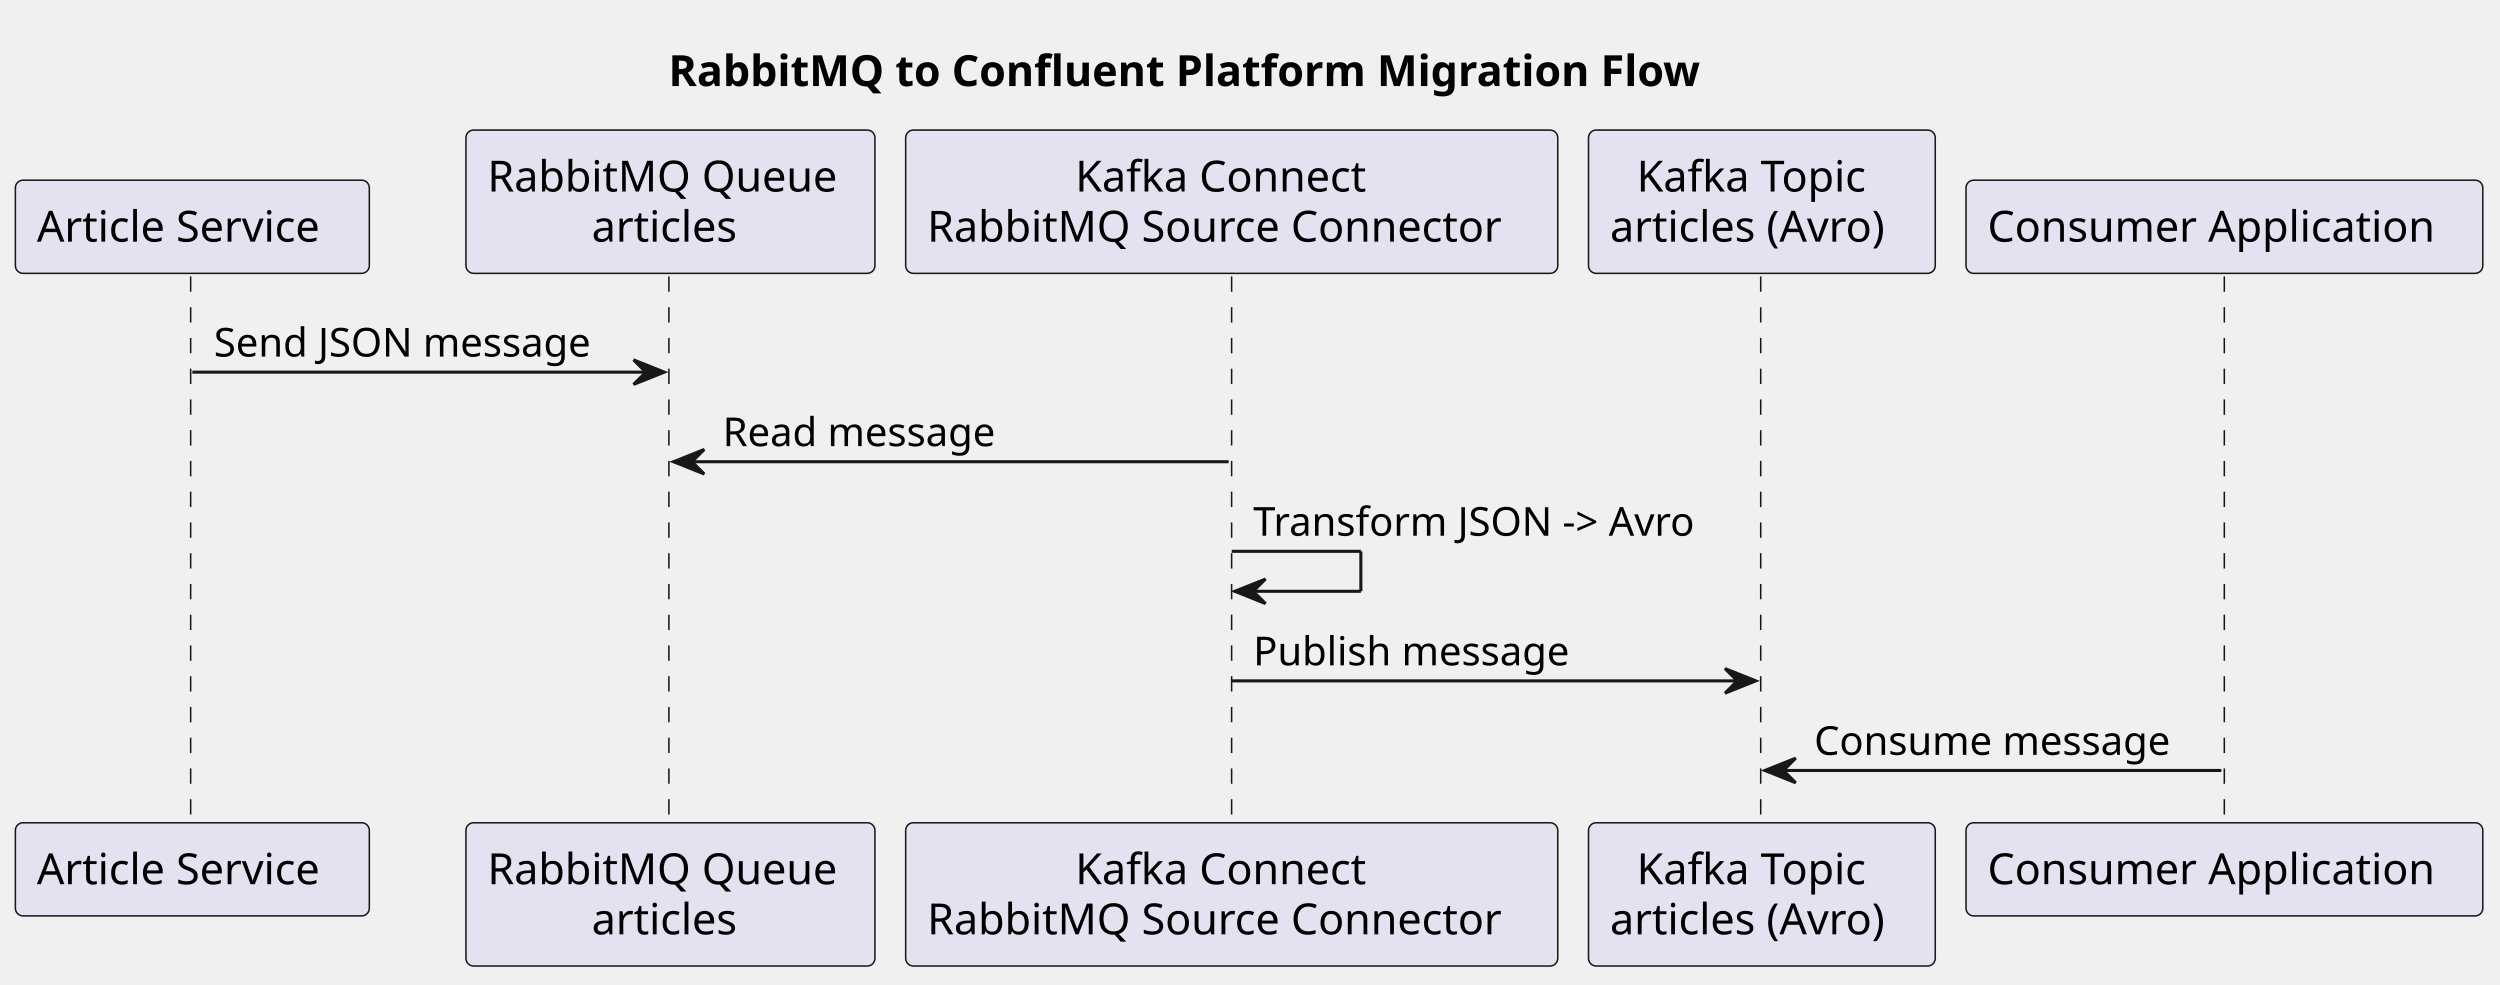
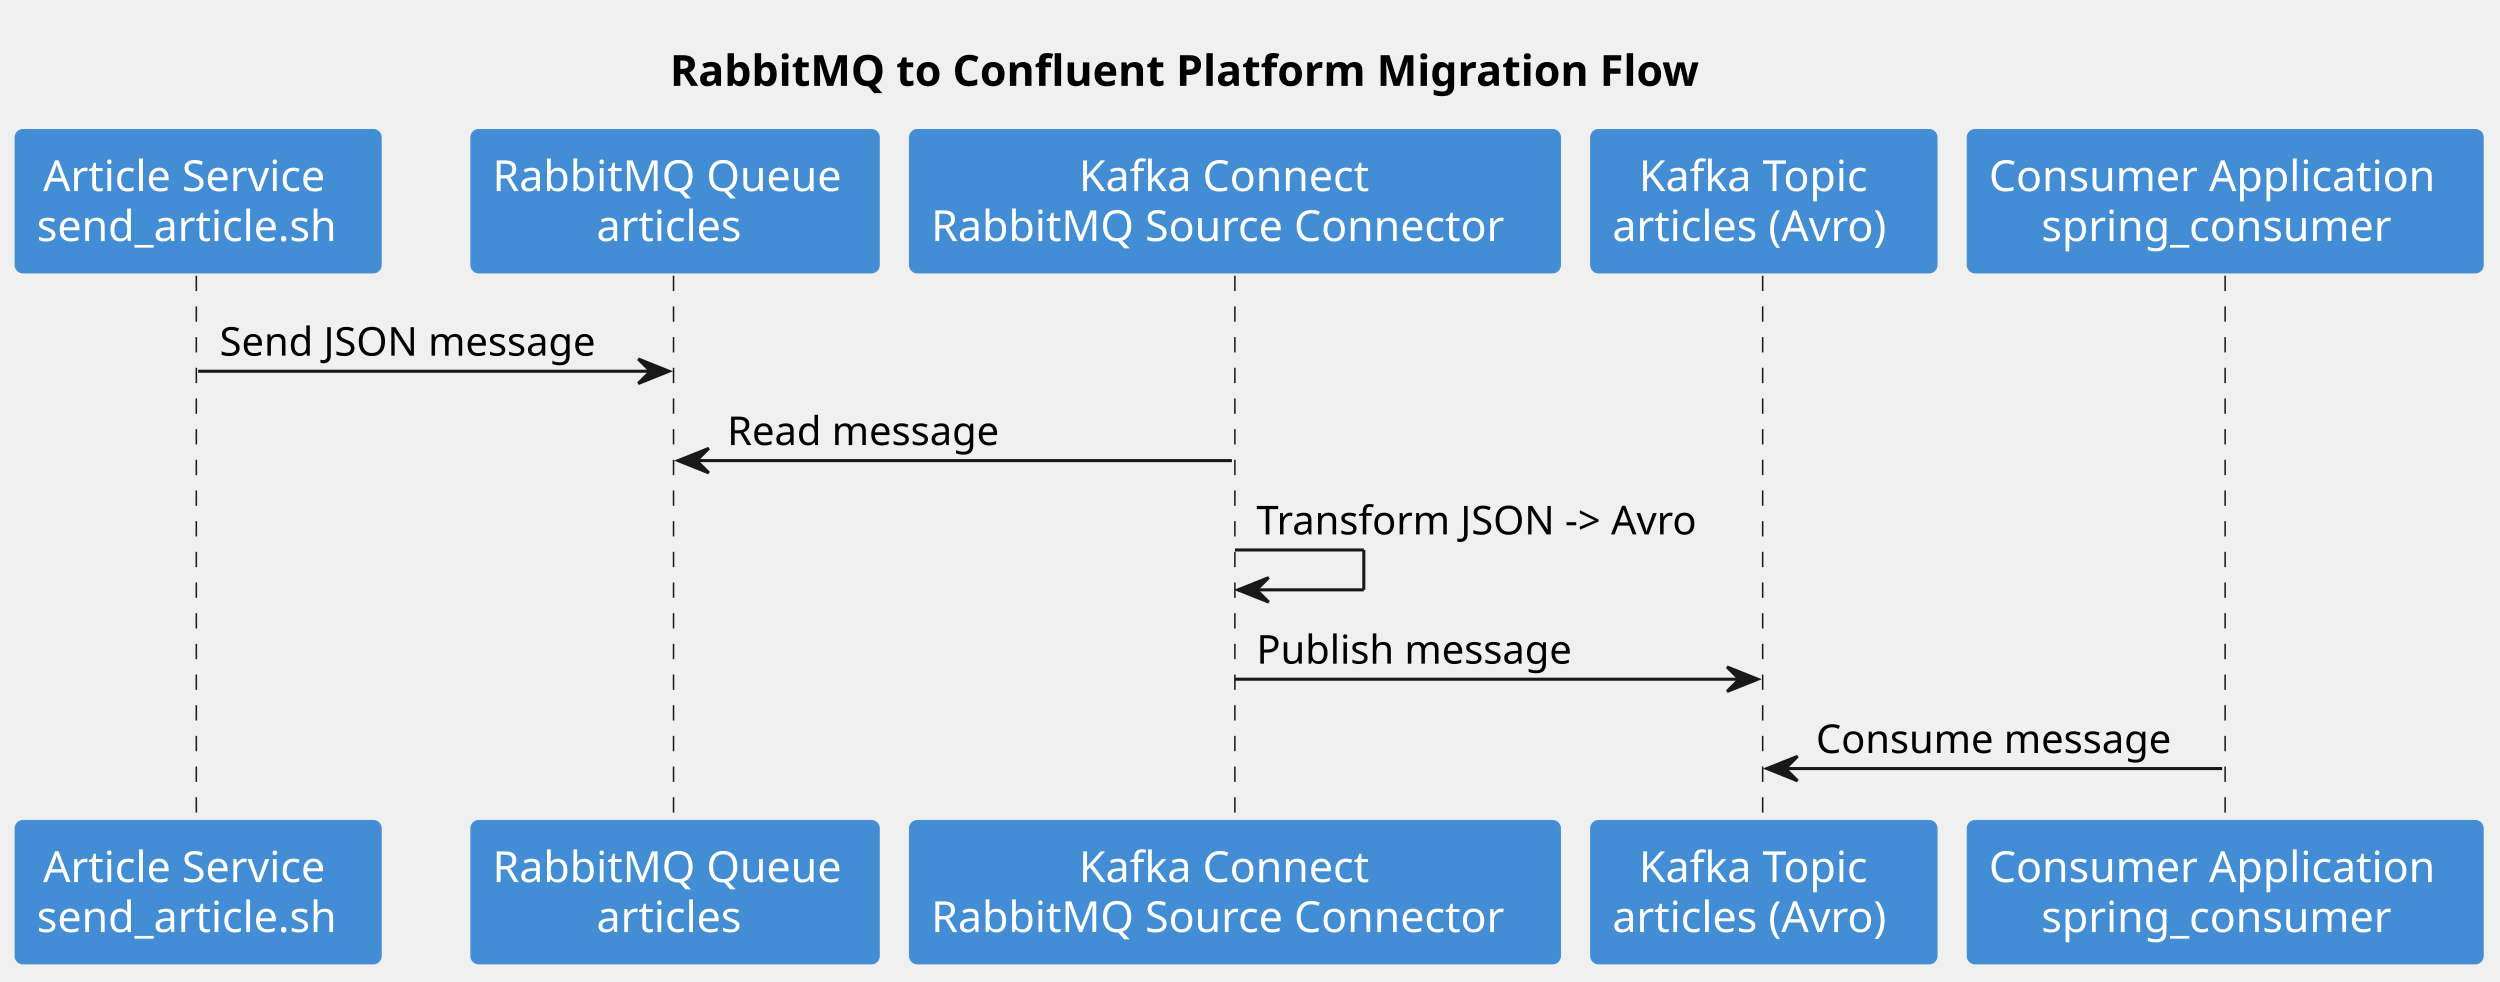
- <svg xmlns="http://www.w3.org/2000/svg" contentStyleType="text/css" data-diagram-type="SEQUENCE" height="320px" preserveAspectRatio="none" style="width:813px;height:320px;background:#FFFFFF;" version="1.1" viewBox="0 0 813 320" width="813px" zoomAndPan="magnify">
+ <svg xmlns="http://www.w3.org/2000/svg" contentStyleType="text/css" data-diagram-type="SEQUENCE" height="320px" preserveAspectRatio="none" style="width:815px;height:320px;background:#FFFFFF;" version="1.1" viewBox="0 0 815 320" width="815px" zoomAndPan="magnify">
  <defs />
  <g>
-     <text fill="#000000" font-family="sans-serif" font-size="14" font-weight="bold" lengthAdjust="spacing" textLength="376.64" x="217.385" y="27.995">RabbitMQ to Confluent Platform Migration Flow</text>
+     <text fill="#000000" font-family="sans-serif" font-size="14" font-weight="bold" lengthAdjust="spacing" textLength="376.64" x="218.408" y="27.995">RabbitMQ to Confluent Platform Migration Flow</text>
    <g>
-       <rect fill="#000000" fill-opacity="0" height="178.664" width="8" x="58.552" y="89.891" />
-       <line style="stroke:#181818;stroke-width:0.5;stroke-dasharray:5,5;" x1="62" x2="62" y1="89.891" y2="268.555" />
+       <rect fill="#000000" fill-opacity="0" height="178.664" width="8" x="60.599" y="89.891" />
+       <line style="stroke:#181818;stroke-width:0.5;stroke-dasharray:5,5;" x1="64" x2="64" y1="89.891" y2="268.555" />
    </g>
    <g>
-       <rect fill="#000000" fill-opacity="0" height="178.664" width="8" x="214.024" y="89.891" />
-       <line style="stroke:#181818;stroke-width:0.5;stroke-dasharray:5,5;" x1="217.524" x2="217.524" y1="89.891" y2="268.555" />
+       <rect fill="#000000" fill-opacity="0" height="178.664" width="8" x="216.072" y="89.891" />
+       <line style="stroke:#181818;stroke-width:0.5;stroke-dasharray:5,5;" x1="219.572" x2="219.572" y1="89.891" y2="268.555" />
    </g>
    <g>
-       <rect fill="#000000" fill-opacity="0" height="178.664" width="8" x="396.553" y="89.891" />
-       <line style="stroke:#181818;stroke-width:0.5;stroke-dasharray:5,5;" x1="400.524" x2="400.524" y1="89.891" y2="268.555" />
+       <rect fill="#000000" fill-opacity="0" height="178.664" width="8" x="398.601" y="89.891" />
+       <line style="stroke:#181818;stroke-width:0.5;stroke-dasharray:5,5;" x1="402.572" x2="402.572" y1="89.891" y2="268.555" />
    </g>
    <g>
-       <rect fill="#000000" fill-opacity="0" height="178.664" width="8" x="568.965" y="89.891" />
-       <line style="stroke:#181818;stroke-width:0.5;stroke-dasharray:5,5;" x1="572.582" x2="572.582" y1="89.891" y2="268.555" />
+       <rect fill="#000000" fill-opacity="0" height="178.664" width="8" x="571.012" y="89.891" />
+       <line style="stroke:#181818;stroke-width:0.5;stroke-dasharray:5,5;" x1="574.629" x2="574.629" y1="89.891" y2="268.555" />
    </g>
    <g>
-       <rect fill="#000000" fill-opacity="0" height="178.664" width="8" x="719.378" y="89.891" />
-       <line style="stroke:#181818;stroke-width:0.5;stroke-dasharray:5,5;" x1="723.348" x2="723.348" y1="89.891" y2="268.555" />
+       <rect fill="#000000" fill-opacity="0" height="178.664" width="8" x="721.426" y="89.891" />
+       <line style="stroke:#181818;stroke-width:0.5;stroke-dasharray:5,5;" x1="725.395" x2="725.395" y1="89.891" y2="268.555" />
    </g>
    <g class="participant participant-head" data-participant="Service">
-       <rect fill="#E2E2F0" height="30.297" rx="2.5" ry="2.5" style="stroke:#181818;stroke-width:0.5;" width="115.103" x="5" y="58.594" />
-       <text fill="#000000" font-family="sans-serif" font-size="14" lengthAdjust="spacing" textLength="101.103" x="12" y="78.589">Article Service</text>
+       <rect fill="#438DD5" height="46.594" rx="2.5" ry="2.5" style="stroke:#468FD5;stroke-width:0.5;" width="119.198" x="5" y="42.297" />
+       <text fill="#FFFFFF" font-family="sans-serif" font-size="14" lengthAdjust="spacing" textLength="101.103" x="14.047" y="62.292">Article Service</text>
+       <text fill="#FFFFFF" font-family="sans-serif" font-size="14" lengthAdjust="spacing" textLength="105.198" x="12" y="78.589">send_article.sh</text>
    </g>
    <g class="participant participant-tail" data-participant="Service">
-       <rect fill="#E2E2F0" height="30.297" rx="2.5" ry="2.5" style="stroke:#181818;stroke-width:0.5;" width="115.103" x="5" y="267.555" />
-       <text fill="#000000" font-family="sans-serif" font-size="14" lengthAdjust="spacing" textLength="101.103" x="12" y="287.55">Article Service</text>
+       <rect fill="#438DD5" height="46.594" rx="2.5" ry="2.5" style="stroke:#468FD5;stroke-width:0.5;" width="119.198" x="5" y="267.555" />
+       <text fill="#FFFFFF" font-family="sans-serif" font-size="14" lengthAdjust="spacing" textLength="101.103" x="14.047" y="287.55">Article Service</text>
+       <text fill="#FFFFFF" font-family="sans-serif" font-size="14" lengthAdjust="spacing" textLength="105.198" x="12" y="303.847">send_article.sh</text>
    </g>
    <g class="participant participant-head" data-participant="Rabbit">
-       <rect fill="#E2E2F0" height="46.594" rx="2.5" ry="2.5" style="stroke:#181818;stroke-width:0.5;" width="133" x="151.524" y="42.297" />
-       <text fill="#000000" font-family="sans-serif" font-size="14" lengthAdjust="spacing" textLength="119" x="158.524" y="62.292">RabbitMQ Queue</text>
-       <text fill="#000000" font-family="sans-serif" font-size="14" lengthAdjust="spacing" textLength="51.208" x="192.42" y="78.589">articles</text>
+       <rect fill="#438DD5" height="46.594" rx="2.5" ry="2.5" style="stroke:#468FD5;stroke-width:0.5;" width="133" x="153.572" y="42.297" />
+       <text fill="#FFFFFF" font-family="sans-serif" font-size="14" lengthAdjust="spacing" textLength="119" x="160.572" y="62.292">RabbitMQ Queue</text>
+       <text fill="#FFFFFF" font-family="sans-serif" font-size="14" lengthAdjust="spacing" textLength="51.208" x="194.468" y="78.589">articles</text>
    </g>
    <g class="participant participant-tail" data-participant="Rabbit">
-       <rect fill="#E2E2F0" height="46.594" rx="2.5" ry="2.5" style="stroke:#181818;stroke-width:0.5;" width="133" x="151.524" y="267.555" />
-       <text fill="#000000" font-family="sans-serif" font-size="14" lengthAdjust="spacing" textLength="119" x="158.524" y="287.55">RabbitMQ Queue</text>
-       <text fill="#000000" font-family="sans-serif" font-size="14" lengthAdjust="spacing" textLength="51.208" x="192.42" y="303.847">articles</text>
+       <rect fill="#438DD5" height="46.594" rx="2.5" ry="2.5" style="stroke:#468FD5;stroke-width:0.5;" width="133" x="153.572" y="267.555" />
+       <text fill="#FFFFFF" font-family="sans-serif" font-size="14" lengthAdjust="spacing" textLength="119" x="160.572" y="287.55">RabbitMQ Queue</text>
+       <text fill="#FFFFFF" font-family="sans-serif" font-size="14" lengthAdjust="spacing" textLength="51.208" x="194.468" y="303.847">articles</text>
    </g>
    <g class="participant participant-head" data-participant="Connector">
-       <rect fill="#E2E2F0" height="46.594" rx="2.5" ry="2.5" style="stroke:#181818;stroke-width:0.5;" width="212.058" x="294.524" y="42.297" />
-       <text fill="#000000" font-family="sans-serif" font-size="14" lengthAdjust="spacing" textLength="101.712" x="349.697" y="62.292">Kafka Connect</text>
-       <text fill="#000000" font-family="sans-serif" font-size="14" lengthAdjust="spacing" textLength="198.058" x="301.524" y="78.589">RabbitMQ Source Connector</text>
+       <rect fill="#438DD5" height="46.594" rx="2.5" ry="2.5" style="stroke:#468FD5;stroke-width:0.5;" width="212.058" x="296.572" y="42.297" />
+       <text fill="#FFFFFF" font-family="sans-serif" font-size="14" lengthAdjust="spacing" textLength="101.712" x="351.745" y="62.292">Kafka Connect</text>
+       <text fill="#FFFFFF" font-family="sans-serif" font-size="14" lengthAdjust="spacing" textLength="198.058" x="303.572" y="78.589">RabbitMQ Source Connector</text>
    </g>
    <g class="participant participant-tail" data-participant="Connector">
-       <rect fill="#E2E2F0" height="46.594" rx="2.5" ry="2.5" style="stroke:#181818;stroke-width:0.5;" width="212.058" x="294.524" y="267.555" />
-       <text fill="#000000" font-family="sans-serif" font-size="14" lengthAdjust="spacing" textLength="101.712" x="349.697" y="287.55">Kafka Connect</text>
-       <text fill="#000000" font-family="sans-serif" font-size="14" lengthAdjust="spacing" textLength="198.058" x="301.524" y="303.847">RabbitMQ Source Connector</text>
+       <rect fill="#438DD5" height="46.594" rx="2.5" ry="2.5" style="stroke:#468FD5;stroke-width:0.5;" width="212.058" x="296.572" y="267.555" />
+       <text fill="#FFFFFF" font-family="sans-serif" font-size="14" lengthAdjust="spacing" textLength="101.712" x="351.745" y="287.55">Kafka Connect</text>
+       <text fill="#FFFFFF" font-family="sans-serif" font-size="14" lengthAdjust="spacing" textLength="198.058" x="303.572" y="303.847">RabbitMQ Source Connector</text>
    </g>
    <g class="participant participant-head" data-participant="Kafka">
-       <rect fill="#E2E2F0" height="46.594" rx="2.5" ry="2.5" style="stroke:#181818;stroke-width:0.5;" width="112.766" x="516.582" y="42.297" />
-       <text fill="#000000" font-family="sans-serif" font-size="14" lengthAdjust="spacing" textLength="81.416" x="532.257" y="62.292">Kafka Topic</text>
-       <text fill="#000000" font-family="sans-serif" font-size="14" lengthAdjust="spacing" textLength="98.766" x="523.582" y="78.589">articles (Avro)</text>
+       <rect fill="#438DD5" height="46.594" rx="2.5" ry="2.5" style="stroke:#468FD5;stroke-width:0.5;" width="112.766" x="518.629" y="42.297" />
+       <text fill="#FFFFFF" font-family="sans-serif" font-size="14" lengthAdjust="spacing" textLength="81.416" x="534.304" y="62.292">Kafka Topic</text>
+       <text fill="#FFFFFF" font-family="sans-serif" font-size="14" lengthAdjust="spacing" textLength="98.766" x="525.629" y="78.589">articles (Avro)</text>
    </g>
    <g class="participant participant-tail" data-participant="Kafka">
-       <rect fill="#E2E2F0" height="46.594" rx="2.5" ry="2.5" style="stroke:#181818;stroke-width:0.5;" width="112.766" x="516.582" y="267.555" />
-       <text fill="#000000" font-family="sans-serif" font-size="14" lengthAdjust="spacing" textLength="81.416" x="532.257" y="287.55">Kafka Topic</text>
-       <text fill="#000000" font-family="sans-serif" font-size="14" lengthAdjust="spacing" textLength="98.766" x="523.582" y="303.847">articles (Avro)</text>
+       <rect fill="#438DD5" height="46.594" rx="2.5" ry="2.5" style="stroke:#468FD5;stroke-width:0.5;" width="112.766" x="518.629" y="267.555" />
+       <text fill="#FFFFFF" font-family="sans-serif" font-size="14" lengthAdjust="spacing" textLength="81.416" x="534.304" y="287.55">Kafka Topic</text>
+       <text fill="#FFFFFF" font-family="sans-serif" font-size="14" lengthAdjust="spacing" textLength="98.766" x="525.629" y="303.847">articles (Avro)</text>
    </g>
    <g class="participant participant-head" data-participant="Consumer">
-       <rect fill="#E2E2F0" height="30.297" rx="2.5" ry="2.5" style="stroke:#181818;stroke-width:0.5;" width="168.061" x="639.348" y="58.594" />
-       <text fill="#000000" font-family="sans-serif" font-size="14" lengthAdjust="spacing" textLength="154.061" x="646.348" y="78.589">Consumer Application</text>
+       <rect fill="#438DD5" height="46.594" rx="2.5" ry="2.5" style="stroke:#468FD5;stroke-width:0.5;" width="168.061" x="641.395" y="42.297" />
+       <text fill="#FFFFFF" font-family="sans-serif" font-size="14" lengthAdjust="spacing" textLength="154.061" x="648.395" y="62.292">Consumer Application</text>
+       <text fill="#FFFFFF" font-family="sans-serif" font-size="14" lengthAdjust="spacing" textLength="119.895" x="665.478" y="78.589">spring_consumer</text>
    </g>
    <g class="participant participant-tail" data-participant="Consumer">
-       <rect fill="#E2E2F0" height="30.297" rx="2.5" ry="2.5" style="stroke:#181818;stroke-width:0.5;" width="168.061" x="639.348" y="267.555" />
-       <text fill="#000000" font-family="sans-serif" font-size="14" lengthAdjust="spacing" textLength="154.061" x="646.348" y="287.55">Consumer Application</text>
+       <rect fill="#438DD5" height="46.594" rx="2.5" ry="2.5" style="stroke:#468FD5;stroke-width:0.5;" width="168.061" x="641.395" y="267.555" />
+       <text fill="#FFFFFF" font-family="sans-serif" font-size="14" lengthAdjust="spacing" textLength="154.061" x="648.395" y="287.55">Consumer Application</text>
+       <text fill="#FFFFFF" font-family="sans-serif" font-size="14" lengthAdjust="spacing" textLength="119.895" x="665.478" y="303.847">spring_consumer</text>
    </g>
    <g class="message" data-participant-1="Service" data-participant-2="Rabbit">
-       <polygon fill="#181818" points="206.024,117.023,216.024,121.023,206.024,125.023,210.024,121.023" style="stroke:#181818;stroke-width:1;" />
-       <line style="stroke:#181818;stroke-width:1;" x1="62.552" x2="212.024" y1="121.023" y2="121.023" />
-       <text fill="#000000" font-family="sans-serif" font-size="13" lengthAdjust="spacing" textLength="131.473" x="69.552" y="115.957">Send JSON message</text>
+       <polygon fill="#181818" points="208.072,117.023,218.072,121.023,208.072,125.023,212.072,121.023" style="stroke:#181818;stroke-width:1;" />
+       <line style="stroke:#181818;stroke-width:1;" x1="64.599" x2="214.072" y1="121.023" y2="121.023" />
+       <text fill="#000000" font-family="sans-serif" font-size="13" lengthAdjust="spacing" textLength="131.473" x="71.599" y="115.957">Send JSON message</text>
    </g>
    <g class="message" data-participant-1="Connector" data-participant-2="Rabbit">
-       <polygon fill="#181818" points="229.024,146.156,219.024,150.156,229.024,154.156,225.024,150.156" style="stroke:#181818;stroke-width:1;" />
-       <line style="stroke:#181818;stroke-width:1;" x1="223.024" x2="399.553" y1="150.156" y2="150.156" />
-       <text fill="#000000" font-family="sans-serif" font-size="13" lengthAdjust="spacing" textLength="95.805" x="235.024" y="145.09">Read message</text>
+       <polygon fill="#181818" points="231.072,146.156,221.072,150.156,231.072,154.156,227.072,150.156" style="stroke:#181818;stroke-width:1;" />
+       <line style="stroke:#181818;stroke-width:1;" x1="225.072" x2="401.601" y1="150.156" y2="150.156" />
+       <text fill="#000000" font-family="sans-serif" font-size="13" lengthAdjust="spacing" textLength="95.805" x="237.072" y="145.09">Read message</text>
    </g>
    <g class="message" data-participant-1="Connector" data-participant-2="Connector">
-       <line style="stroke:#181818;stroke-width:1;" x1="400.553" x2="442.553" y1="179.289" y2="179.289" />
-       <line style="stroke:#181818;stroke-width:1;" x1="442.553" x2="442.553" y1="179.289" y2="192.289" />
-       <line style="stroke:#181818;stroke-width:1;" x1="401.553" x2="442.553" y1="192.289" y2="192.289" />
-       <polygon fill="#181818" points="411.553,188.289,401.553,192.289,411.553,196.289,407.553,192.289" style="stroke:#181818;stroke-width:1;" />
-       <text fill="#000000" font-family="sans-serif" font-size="13" lengthAdjust="spacing" textLength="156.711" x="407.553" y="174.223">Transform JSON -&gt; Avro</text>
+       <line style="stroke:#181818;stroke-width:1;" x1="402.601" x2="444.601" y1="179.289" y2="179.289" />
+       <line style="stroke:#181818;stroke-width:1;" x1="444.601" x2="444.601" y1="179.289" y2="192.289" />
+       <line style="stroke:#181818;stroke-width:1;" x1="403.601" x2="444.601" y1="192.289" y2="192.289" />
+       <polygon fill="#181818" points="413.601,188.289,403.601,192.289,413.601,196.289,409.601,192.289" style="stroke:#181818;stroke-width:1;" />
+       <text fill="#000000" font-family="sans-serif" font-size="13" lengthAdjust="spacing" textLength="156.711" x="409.601" y="174.223">Transform JSON -&gt; Avro</text>
    </g>
    <g class="message" data-participant-1="Connector" data-participant-2="Kafka">
-       <polygon fill="#181818" points="560.965,217.422,570.965,221.422,560.965,225.422,564.965,221.422" style="stroke:#181818;stroke-width:1;" />
-       <line style="stroke:#181818;stroke-width:1;" x1="400.553" x2="566.965" y1="221.422" y2="221.422" />
-       <text fill="#000000" font-family="sans-serif" font-size="13" lengthAdjust="spacing" textLength="109.123" x="407.553" y="216.356">Publish message</text>
+       <polygon fill="#181818" points="563.012,217.422,573.012,221.422,563.012,225.422,567.012,221.422" style="stroke:#181818;stroke-width:1;" />
+       <line style="stroke:#181818;stroke-width:1;" x1="402.601" x2="569.012" y1="221.422" y2="221.422" />
+       <text fill="#000000" font-family="sans-serif" font-size="13" lengthAdjust="spacing" textLength="109.123" x="409.601" y="216.356">Publish message</text>
    </g>
    <g class="message" data-participant-1="Consumer" data-participant-2="Kafka">
-       <polygon fill="#181818" points="583.965,246.555,573.965,250.555,583.965,254.555,579.965,250.555" style="stroke:#181818;stroke-width:1;" />
-       <line style="stroke:#181818;stroke-width:1;" x1="577.965" x2="722.378" y1="250.555" y2="250.555" />
-       <text fill="#000000" font-family="sans-serif" font-size="13" lengthAdjust="spacing" textLength="123.5" x="589.965" y="245.489">Consume message</text>
+       <polygon fill="#181818" points="586.012,246.555,576.012,250.555,586.012,254.555,582.012,250.555" style="stroke:#181818;stroke-width:1;" />
+       <line style="stroke:#181818;stroke-width:1;" x1="580.012" x2="724.426" y1="250.555" y2="250.555" />
+       <text fill="#000000" font-family="sans-serif" font-size="13" lengthAdjust="spacing" textLength="123.5" x="592.012" y="245.489">Consume message</text>
    </g>
  </g>
</svg>
